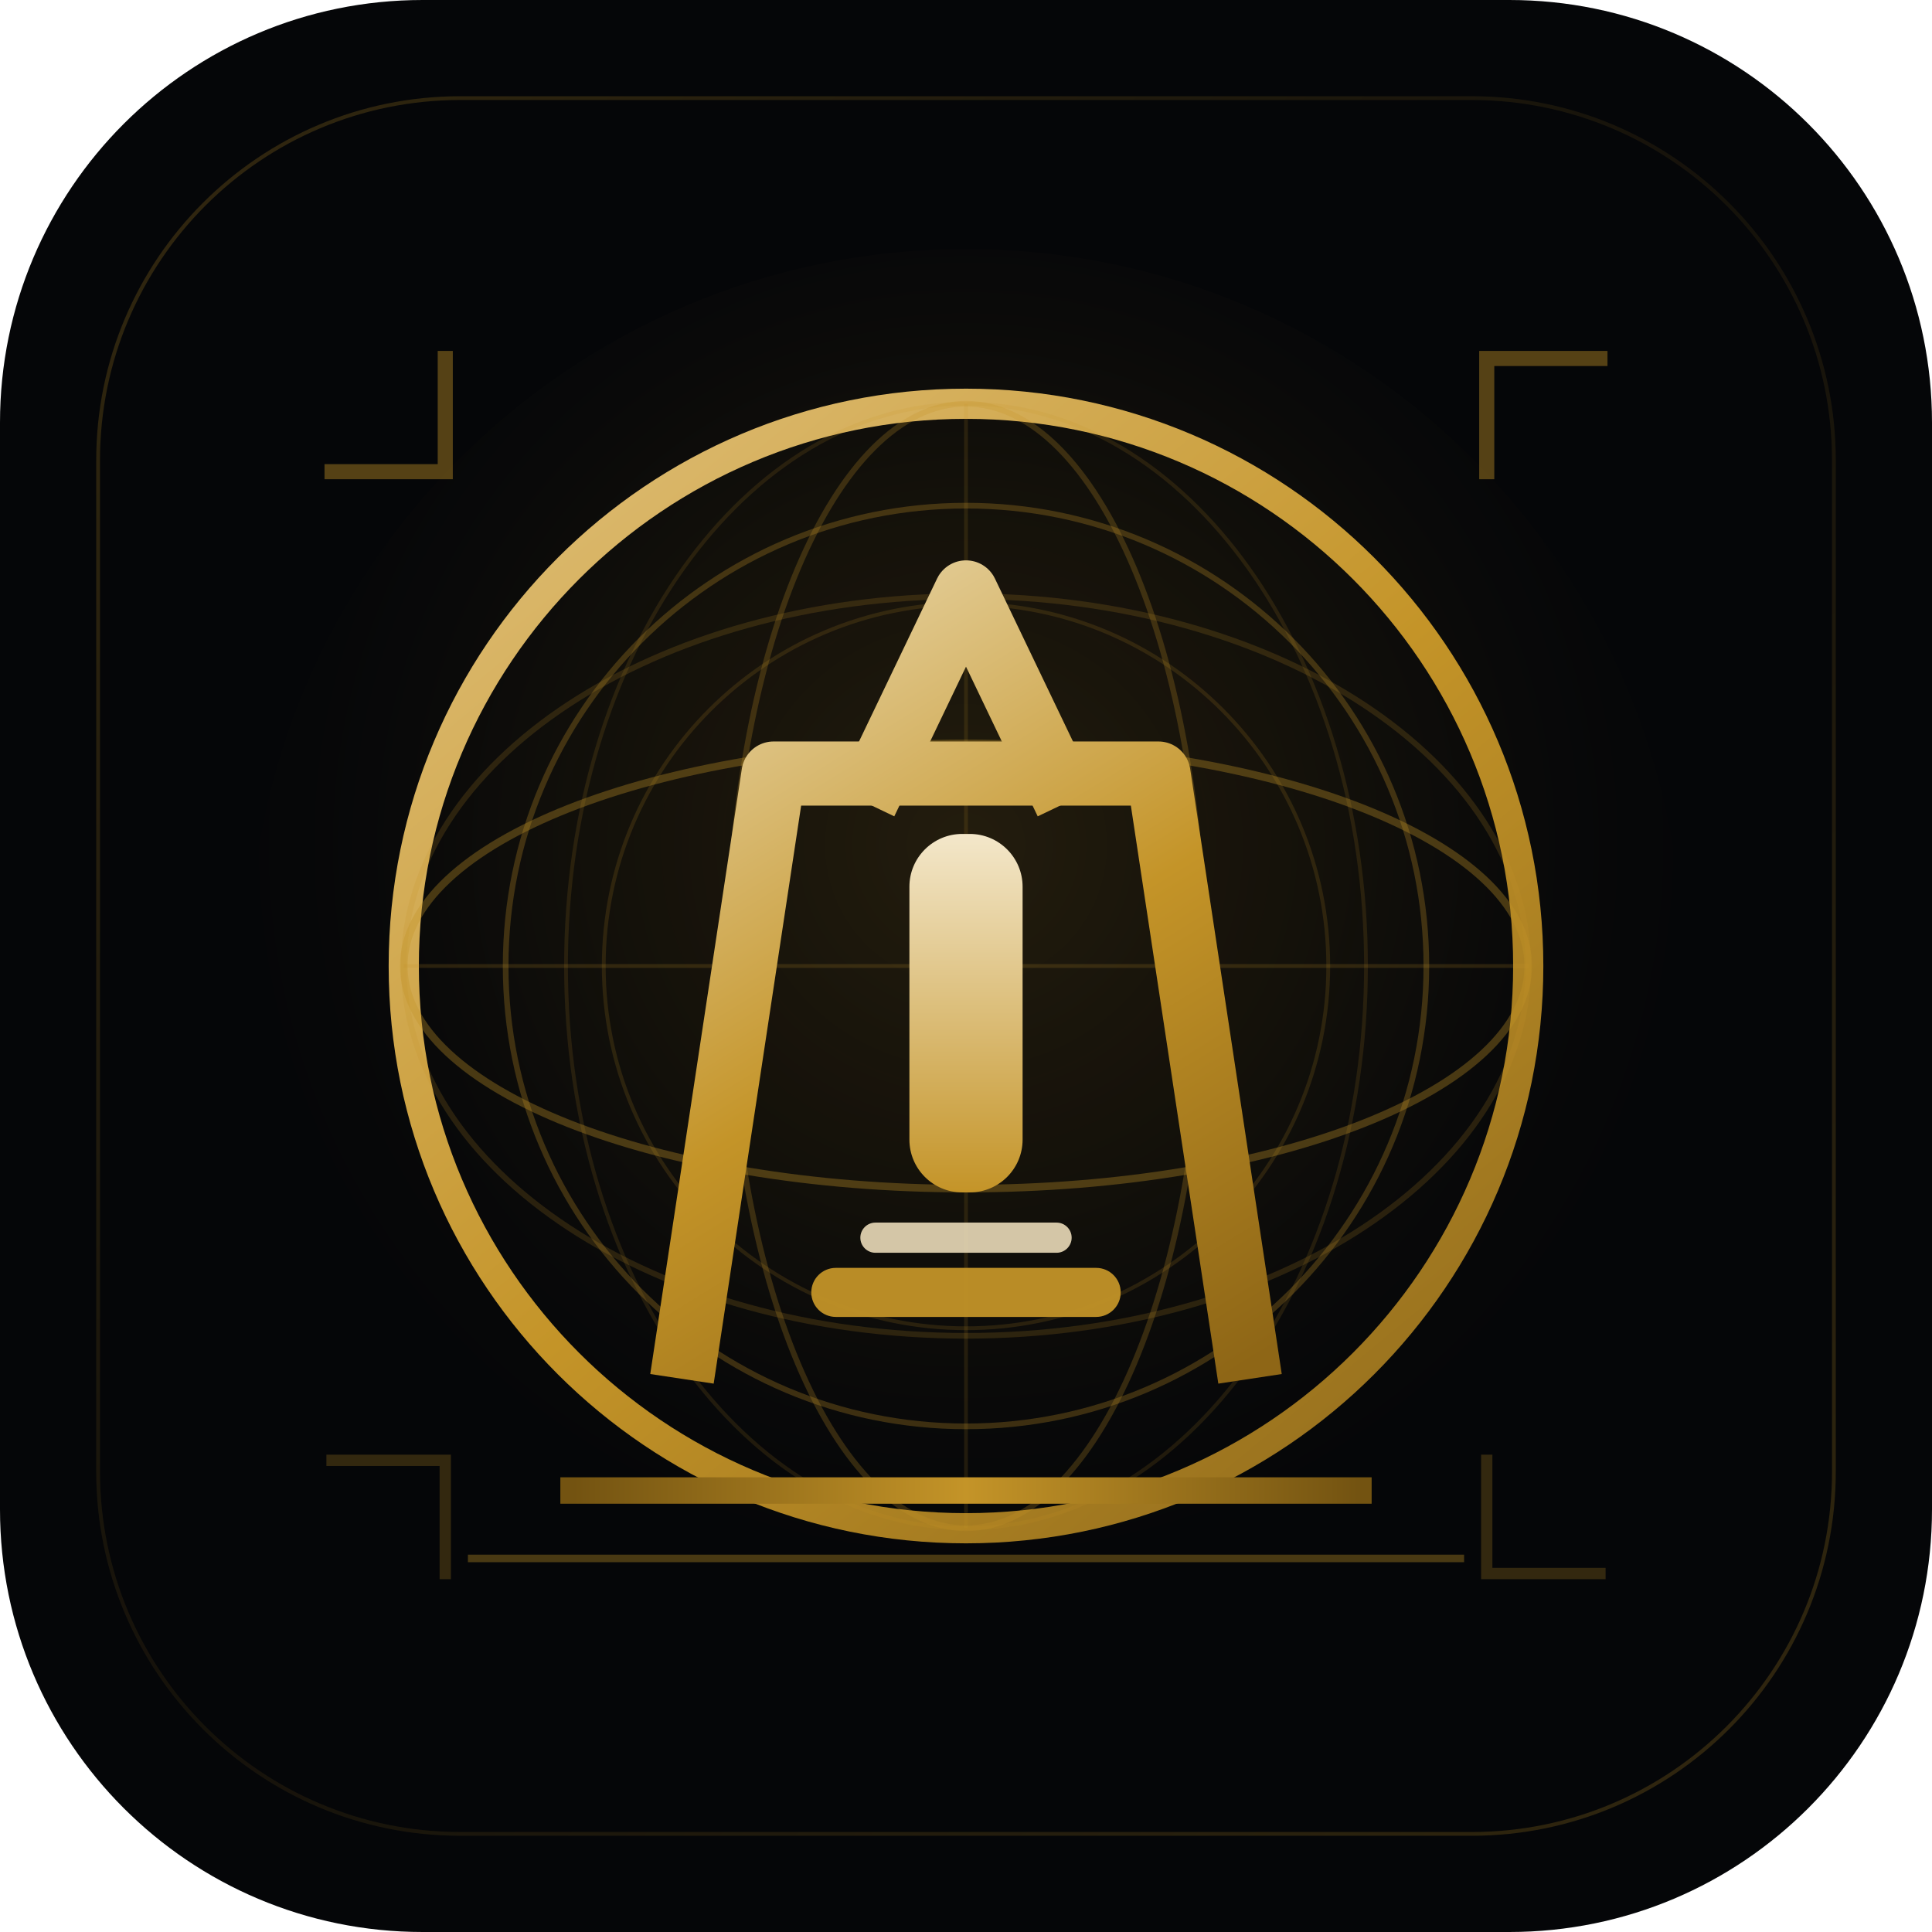
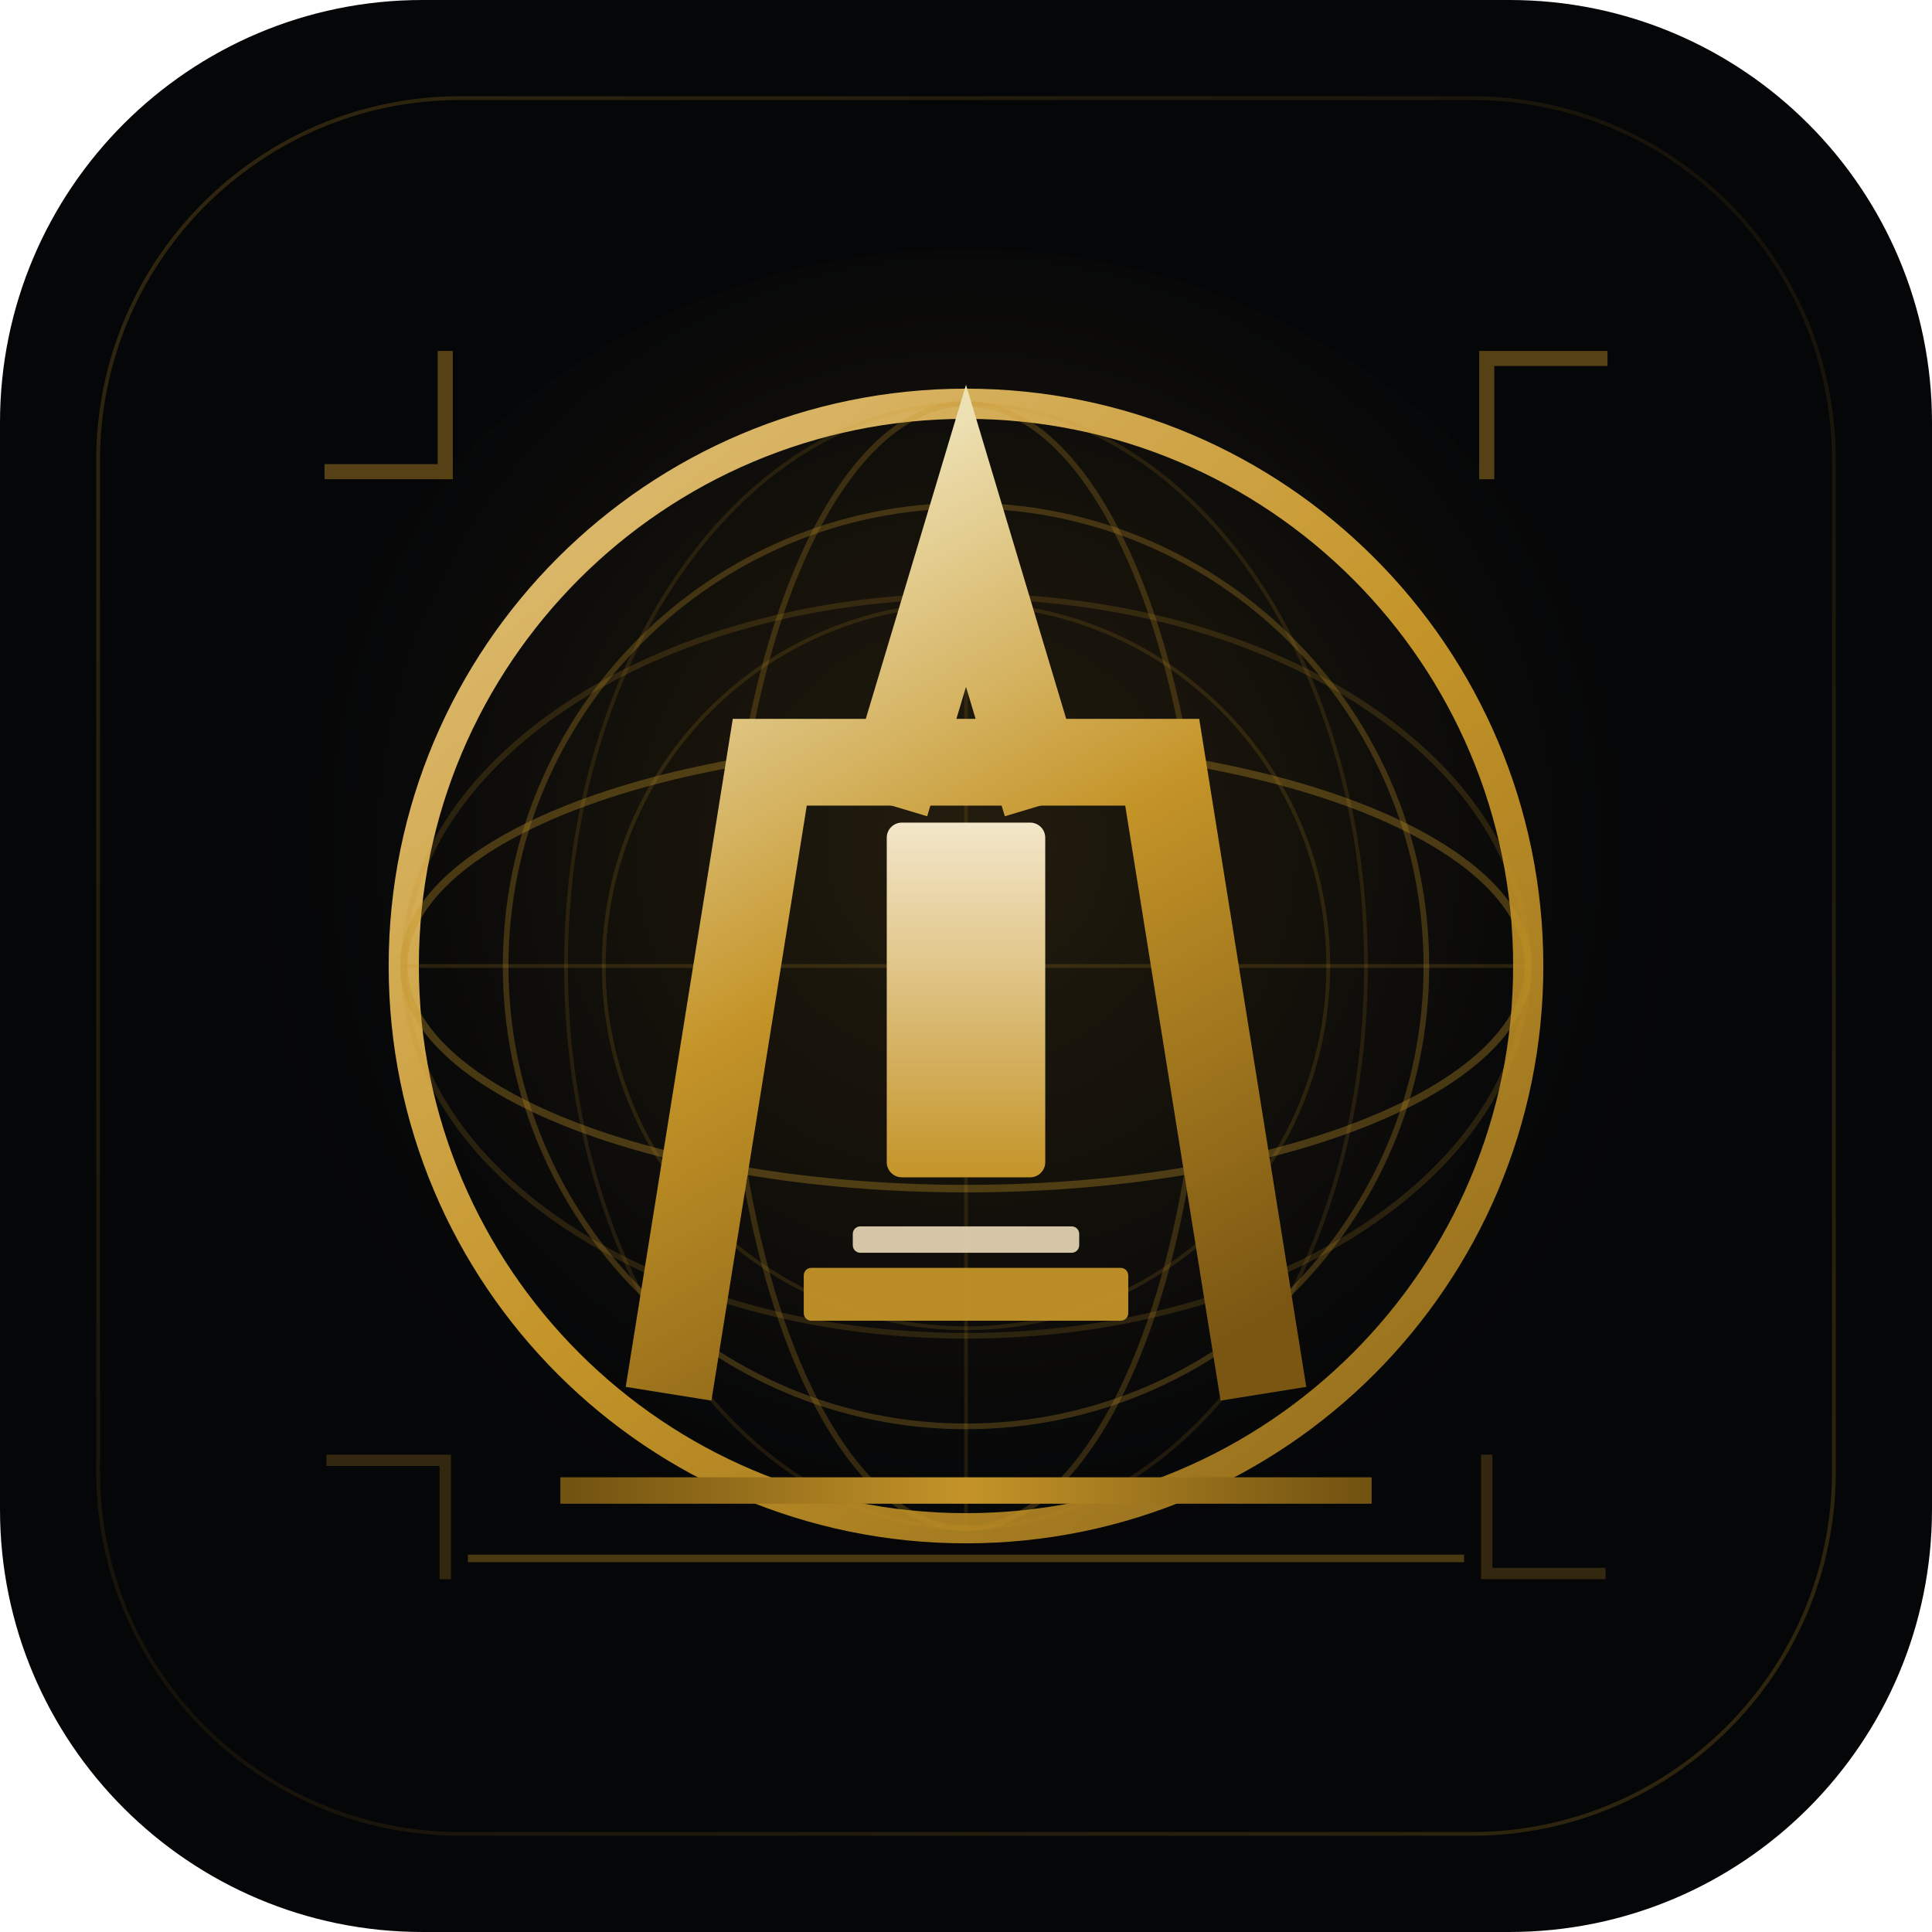
<svg xmlns="http://www.w3.org/2000/svg" width="1024" height="1024" viewBox="0 0 1024 1024" fill="none">
  <rect width="1024" height="1024" rx="224" fill="#050608" />
  <rect x="52" y="52" width="920" height="920" rx="192" stroke="url(#frameStroke)" stroke-width="2" />
  <circle cx="512" cy="512" r="380" fill="url(#fieldGlow)" />
  <circle cx="512" cy="512" r="298" stroke="url(#ringStroke)" stroke-width="16" />
  <circle cx="512" cy="512" r="244" stroke="rgba(196,148,40,0.28)" stroke-width="3" />
  <circle cx="512" cy="512" r="192" stroke="rgba(196,148,40,0.16)" stroke-width="2" />
  <ellipse cx="512" cy="512" rx="298" ry="118" stroke="rgba(196,148,40,0.34)" stroke-width="4" />
  <ellipse cx="512" cy="512" rx="298" ry="196" stroke="rgba(196,148,40,0.18)" stroke-width="3" />
  <ellipse cx="512" cy="512" rx="126" ry="298" stroke="rgba(196,148,40,0.24)" stroke-width="3" />
  <ellipse cx="512" cy="512" rx="212" ry="298" stroke="rgba(196,148,40,0.14)" stroke-width="2" />
  <path d="M214 512H810" stroke="rgba(196,148,40,0.18)" stroke-width="2" />
  <path d="M512 214V810" stroke="rgba(196,148,40,0.14)" stroke-width="2" />
-   <path d="M364 714L410 410H614L660 714" stroke="url(#archStroke)" stroke-width="34" stroke-linecap="square" stroke-linejoin="round" />
-   <path d="M466 410L512 314L558 410" stroke="url(#archStroke)" stroke-width="34" stroke-linecap="square" stroke-linejoin="round" />
-   <rect x="430" y="672" width="164" height="26" rx="13" fill="#C49428" fill-opacity="0.94" />
-   <rect x="482" y="442" width="60" height="190" rx="28" fill="url(#pillarFill)" />
-   <rect x="456" y="648" width="112" height="16" rx="8" fill="#E5D6B4" fill-opacity="0.92" />
+   <path d="M358 716L408 404H616L666 716" stroke="url(#archStroke)" stroke-width="46" stroke-linecap="square" stroke-linejoin="miter" />
+   <path d="M476 404L512 284L548 404" stroke="url(#archStroke)" stroke-width="46" stroke-linecap="square" stroke-linejoin="miter" />
+   <rect x="426" y="672" width="172" height="28" rx="4" fill="#C49428" fill-opacity="0.94" />
+   <rect x="470" y="436" width="84" height="188" rx="8" fill="url(#pillarFill)" />
+   <rect x="452" y="650" width="120" height="14" rx="4" fill="#E5D6B4" fill-opacity="0.92" />
  <path d="M304 790H720" stroke="url(#baseStroke)" stroke-width="14" stroke-linecap="square" />
  <path d="M250 826H774" stroke="rgba(196,148,40,0.36)" stroke-width="4" stroke-linecap="square" />
  <path d="M176 250H236V190" stroke="rgba(196,148,40,0.42)" stroke-width="8" stroke-linecap="square" />
  <path d="M848 190H788V250" stroke="rgba(196,148,40,0.42)" stroke-width="8" stroke-linecap="square" />
  <path d="M176 774H236V834" stroke="rgba(196,148,40,0.24)" stroke-width="6" stroke-linecap="square" />
  <path d="M848 834H788V774" stroke="rgba(196,148,40,0.24)" stroke-width="6" stroke-linecap="square" />
  <defs>
    <radialGradient id="fieldGlow" cx="0" cy="0" r="1" gradientUnits="userSpaceOnUse" gradientTransform="translate(512 448) rotate(90) scale(412)">
      <stop stop-color="#C49428" stop-opacity="0.16" />
      <stop offset="0.62" stop-color="#C49428" stop-opacity="0.04" />
      <stop offset="1" stop-color="#050608" stop-opacity="0" />
    </radialGradient>
    <linearGradient id="ringStroke" x1="256" y1="206" x2="764" y2="820" gradientUnits="userSpaceOnUse">
      <stop stop-color="#E0C07B" />
      <stop offset="0.52" stop-color="#C49428" />
      <stop offset="1" stop-color="#8F6A1C" />
    </linearGradient>
-     <linearGradient id="archStroke" x1="384" y1="320" x2="640" y2="736" gradientUnits="userSpaceOnUse">
-       <stop stop-color="#E7D4A5" />
-       <stop offset="0.5" stop-color="#C49428" />
-       <stop offset="1" stop-color="#8E6616" />
+     <linearGradient id="archStroke" x1="390" y1="288" x2="634" y2="720" gradientUnits="userSpaceOnUse">
+       <stop stop-color="#EDE0B3" />
+       <stop offset="0.45" stop-color="#C49428" />
+       <stop offset="1" stop-color="#7A5612" />
    </linearGradient>
-     <linearGradient id="pillarFill" x1="512" y1="442" x2="512" y2="632" gradientUnits="userSpaceOnUse">
+     <linearGradient id="pillarFill" x1="512" y1="436" x2="512" y2="624" gradientUnits="userSpaceOnUse">
      <stop stop-color="#F3E7CA" />
      <stop offset="1" stop-color="#C49428" />
    </linearGradient>
    <linearGradient id="baseStroke" x1="304" y1="790" x2="720" y2="790" gradientUnits="userSpaceOnUse">
      <stop stop-color="#735311" />
      <stop offset="0.5" stop-color="#C49428" />
      <stop offset="1" stop-color="#735311" />
    </linearGradient>
    <linearGradient id="frameStroke" x1="112" y1="98" x2="912" y2="926" gradientUnits="userSpaceOnUse">
      <stop stop-color="#C49428" stop-opacity="0.22" />
      <stop offset="0.5" stop-color="#C49428" stop-opacity="0.08" />
      <stop offset="1" stop-color="#C49428" stop-opacity="0.22" />
    </linearGradient>
  </defs>
</svg>
